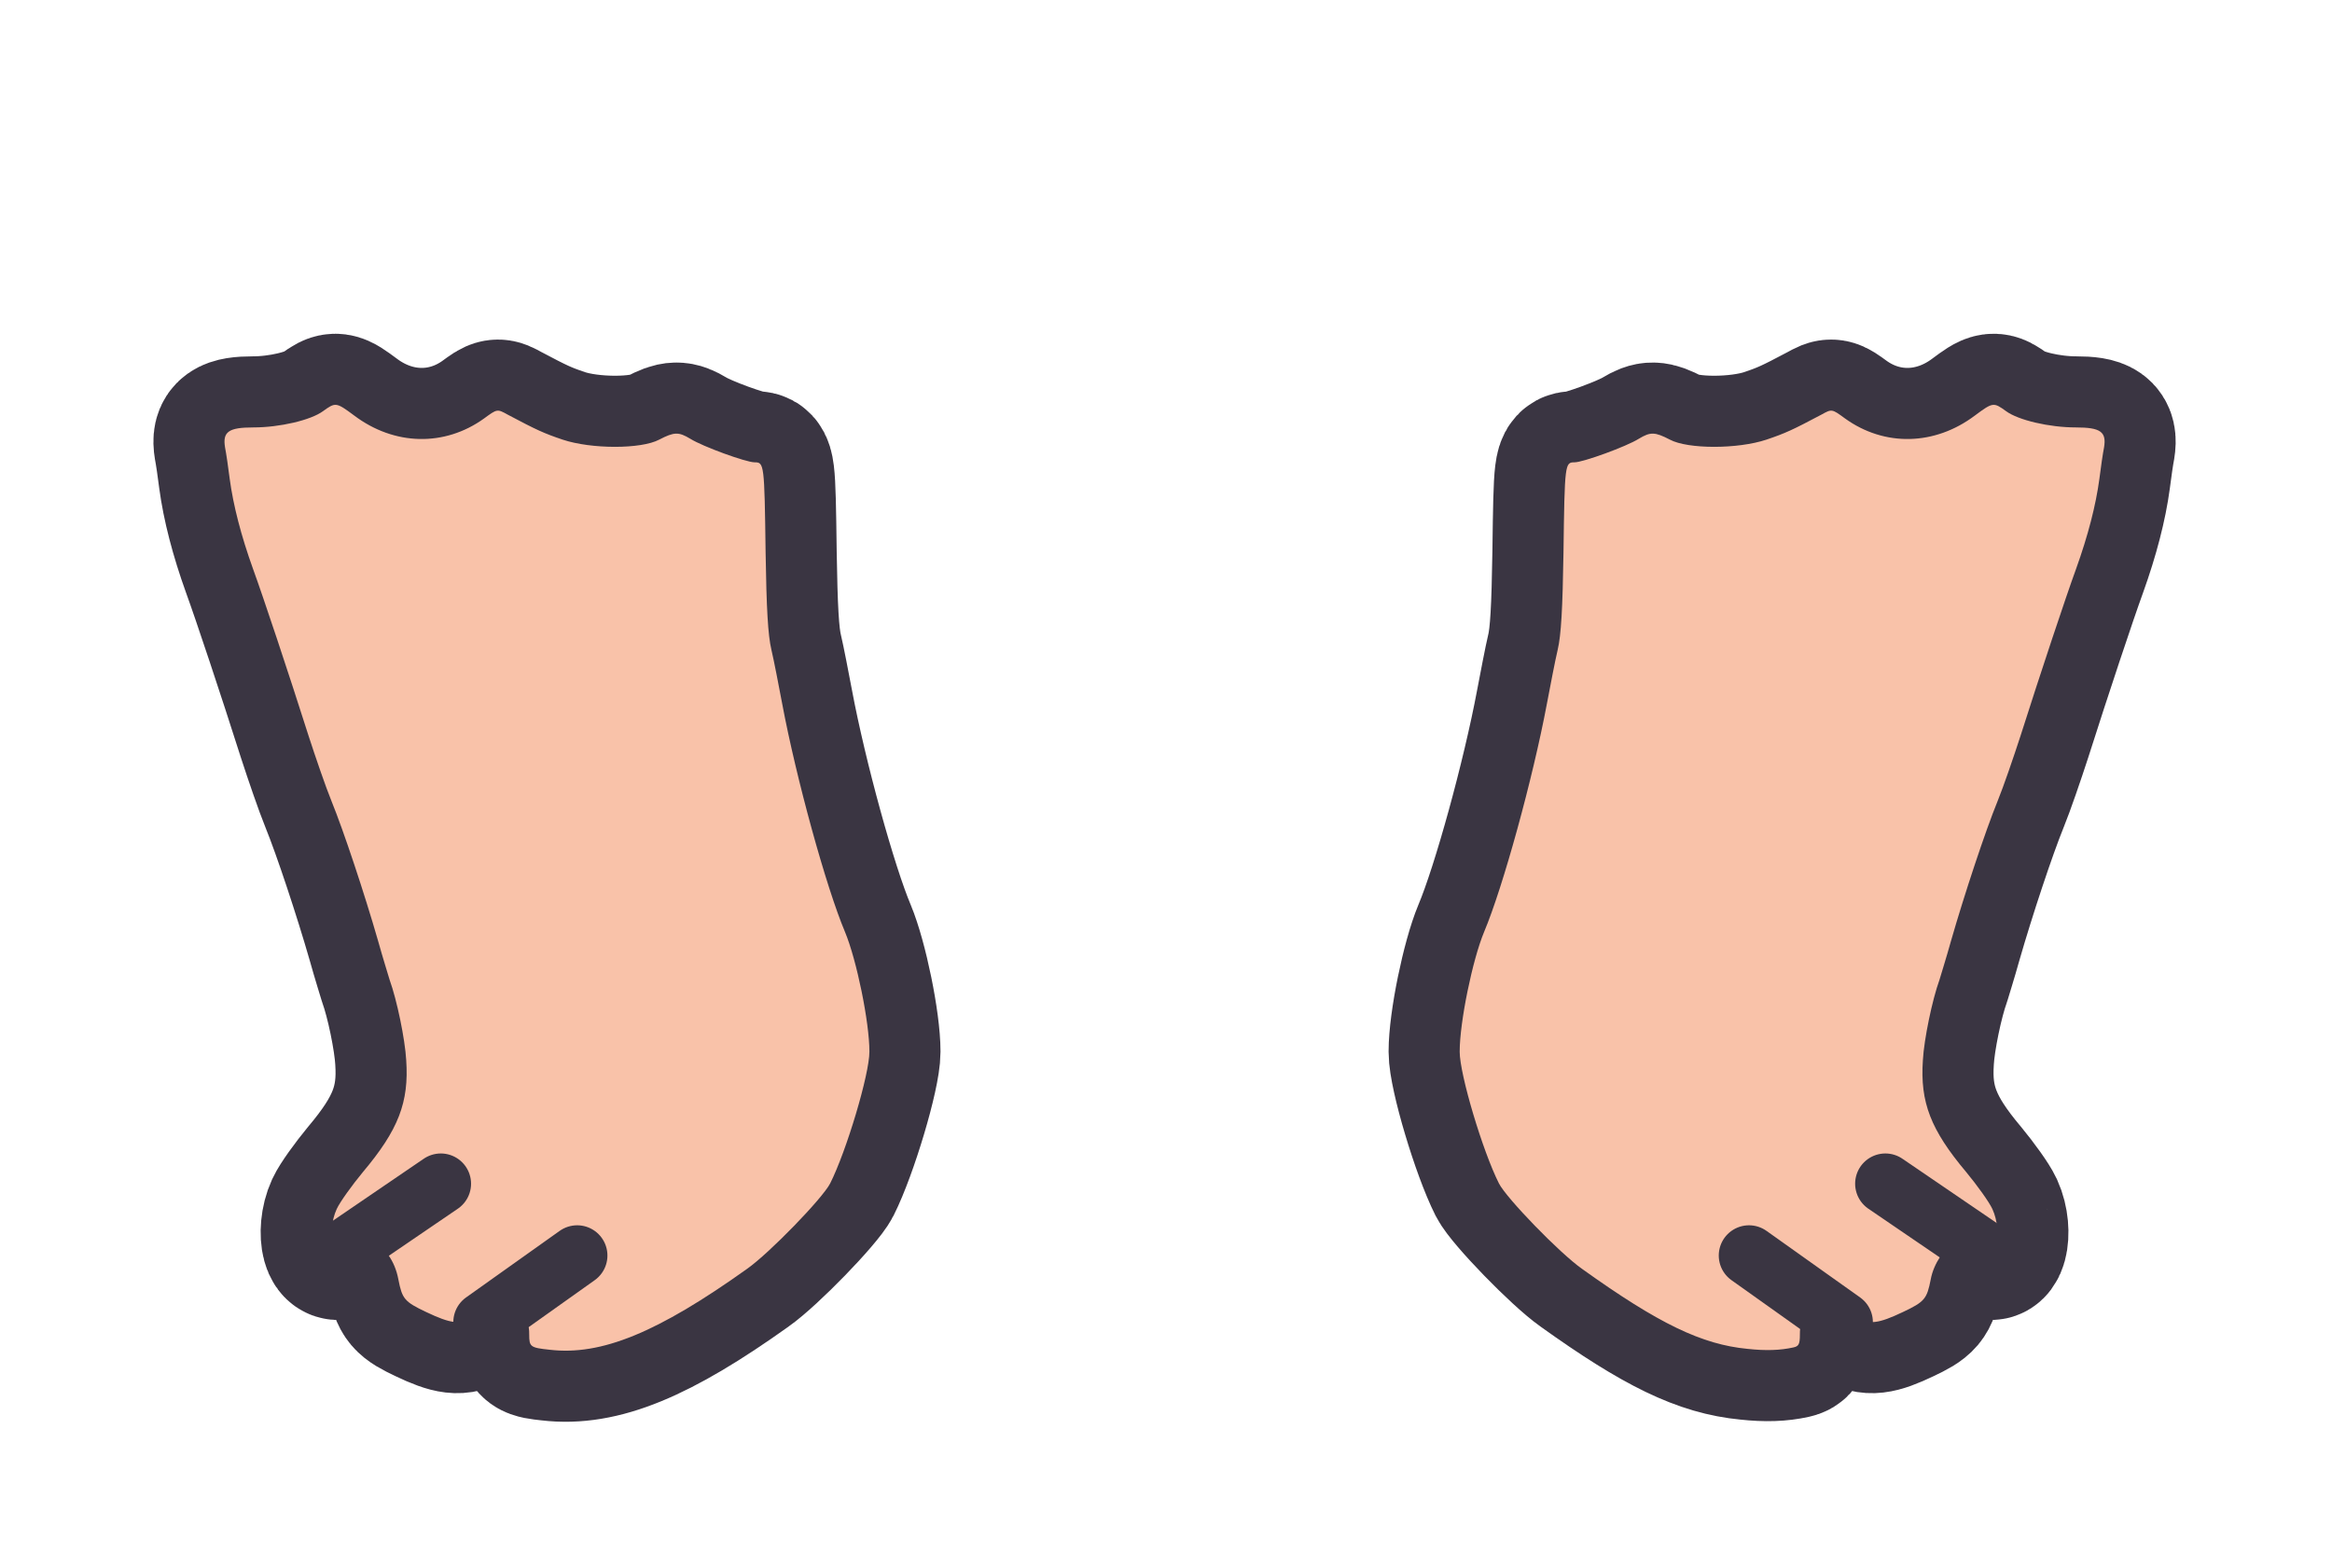
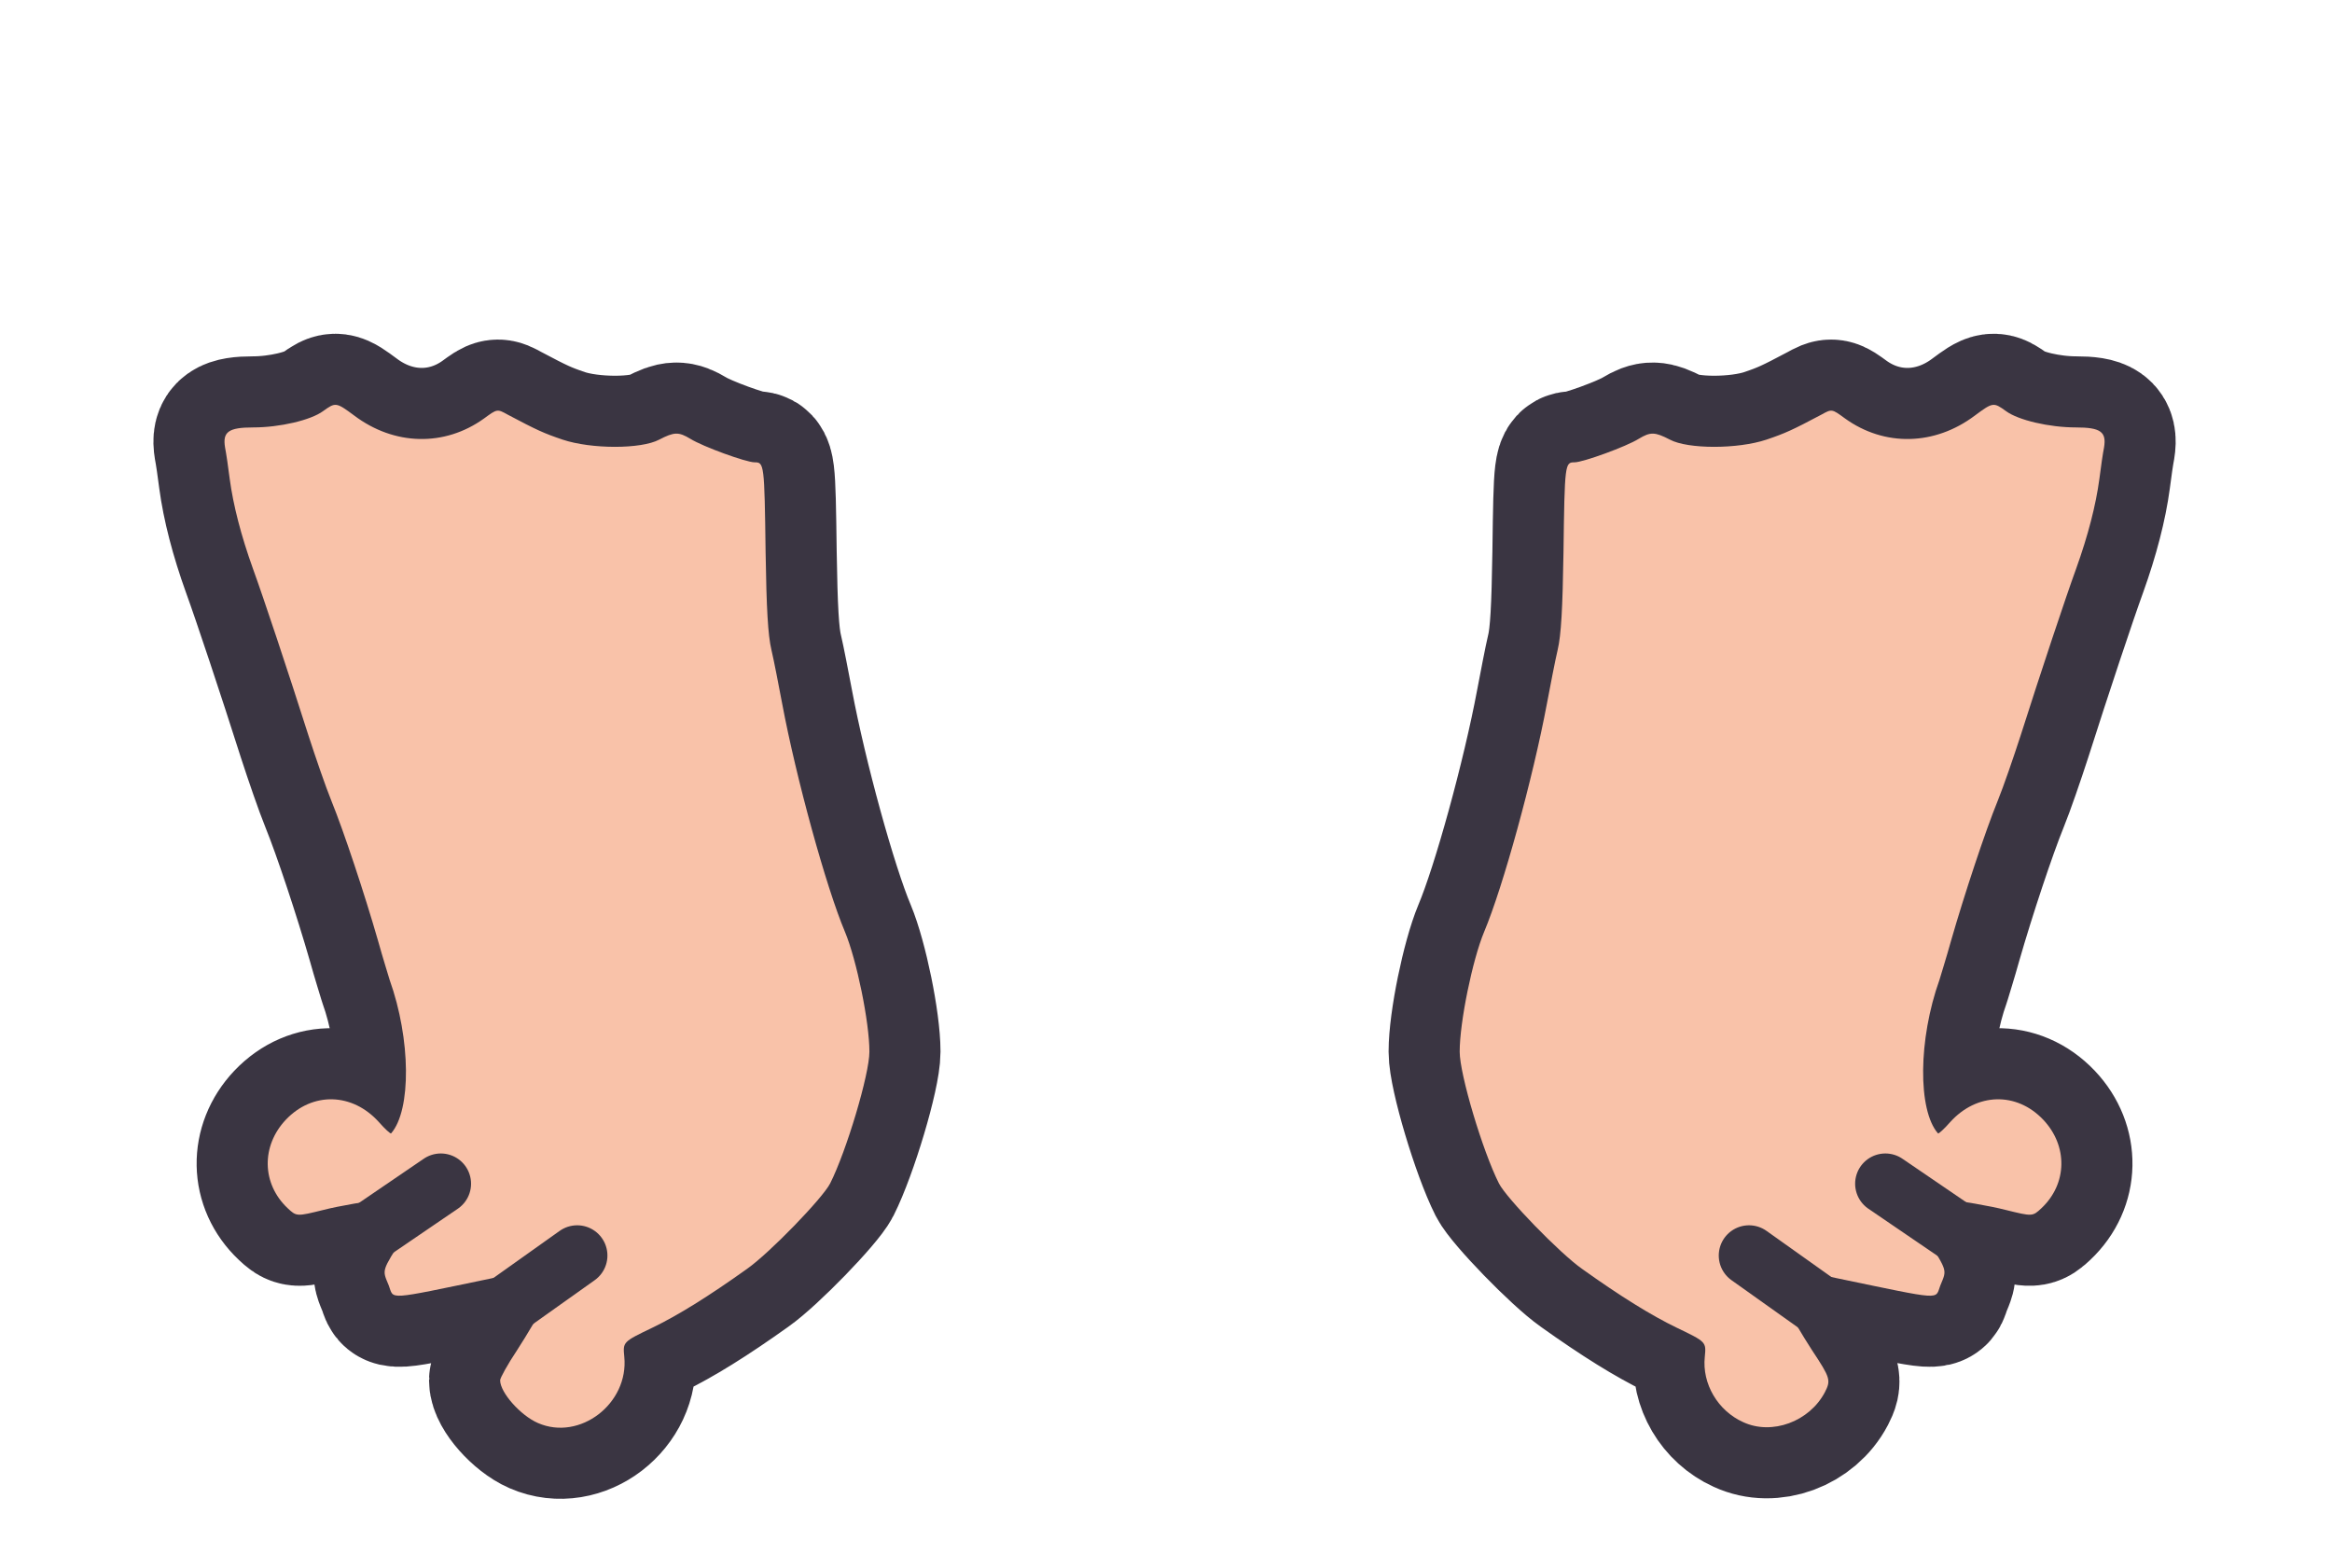
<svg xmlns="http://www.w3.org/2000/svg" viewBox="-24 -24 802 539" width="802" height="539">
  <g id="leg-left">
-     <path id="leg-left-line" fill="#3A3542" fill-rule="evenodd" d="M165.0 440.2 C158.4 439.5 158.0 439.2 158.0 435.0 C158.0 431.4 157.6 430.9 154.0 429.0 C148.9 426.4 142.7 426.4 138.3 429.1 C134.2 431.6 131.1 431.3 122.5 427.2 C115.1 423.7 114.3 422.7 113.0 416.0 C111.8 409.6 108.3 404.7 103.0 402.0 C97.8 399.3 96.4 399.5 94.8 402.8 C91.0 410.6 88.1 399.9 91.8 391.8 C92.9 389.4 97.0 383.7 100.8 379.1 C113.0 364.6 116.7 355.1 115.7 340.6 C115.3 333.4 112.5 319.9 110.0 313.0 C109.6 311.6 107.7 305.6 106.0 299.5 C101.4 283.5 94.2 261.8 90.0 251.5 C88.0 246.6 84.5 236.4 82.1 229.0 C75.2 207.3 66.5 181.2 63.0 171.6 C58.9 160.2 56.2 149.7 55.0 140.7 C54.5 136.7 53.8 131.9 53.4 129.9 C52.5 124.5 54.6 123.0 63.1 123.0 C72.2 123.0 82.9 120.5 87.1 117.4 C91.4 114.3 91.6 114.3 97.8 118.9 C111.6 129.3 128.9 129.7 142.5 119.9 C147.0 116.6 147.0 116.6 150.6 118.6 C160.6 123.9 163.0 125.0 169.5 127.2 C179.4 130.5 196.5 130.5 202.7 127.2 C207.9 124.5 209.4 124.5 213.4 126.9 C217.7 129.6 232.6 135.0 235.5 135.0 C238.8 135.0 238.9 135.4 239.3 166.0 C239.6 185.3 240.1 194.4 241.3 199.5 C242.2 203.3 243.8 211.7 245.0 218.0 C249.8 243.6 260.1 281.1 266.6 296.5 C270.6 306.1 275.0 327.5 275.0 337.7 C275.0 345.5 267.1 371.9 261.5 383.0 C258.9 388.1 240.6 407.0 232.9 412.4 C202.2 434.3 182.8 442.3 165.0 440.2 Z" stroke="#3A3542" stroke-width="48.9" stroke-linejoin="round" />
-     <path id="leg-left-fill" fill="#F9C2A9" fill-rule="evenodd" d="M165.0 440.2 C158.4 439.5 158.0 439.2 158.0 435.0 C158.0 431.4 157.6 430.9 154.0 429.0 C148.9 426.4 142.7 426.4 138.3 429.1 C134.2 431.6 131.1 431.3 122.5 427.2 C115.1 423.7 114.3 422.7 113.0 416.0 C111.8 409.6 108.3 404.7 103.0 402.0 C97.8 399.3 96.4 399.5 94.8 402.8 C91.0 410.6 88.1 399.9 91.8 391.8 C92.9 389.4 97.0 383.7 100.8 379.1 C113.0 364.6 116.7 355.1 115.7 340.6 C115.3 333.4 112.5 319.9 110.0 313.0 C109.6 311.6 107.7 305.6 106.0 299.5 C101.4 283.5 94.2 261.8 90.0 251.5 C88.0 246.6 84.5 236.4 82.1 229.0 C75.2 207.3 66.5 181.2 63.0 171.6 C58.9 160.2 56.2 149.7 55.0 140.7 C54.5 136.7 53.8 131.9 53.4 129.9 C52.5 124.5 54.6 123.0 63.1 123.0 C72.2 123.0 82.9 120.5 87.1 117.4 C91.4 114.3 91.6 114.3 97.8 118.9 C111.6 129.3 128.9 129.7 142.5 119.9 C147.0 116.6 147.0 116.6 150.6 118.6 C160.6 123.9 163.0 125.0 169.5 127.2 C179.4 130.5 196.5 130.5 202.7 127.2 C207.9 124.5 209.4 124.5 213.4 126.9 C217.7 129.6 232.6 135.0 235.5 135.0 C238.8 135.0 238.9 135.4 239.3 166.0 C239.6 185.3 240.1 194.4 241.3 199.5 C242.2 203.3 243.8 211.7 245.0 218.0 C249.8 243.6 260.1 281.1 266.6 296.5 C270.6 306.1 275.0 327.5 275.0 337.7 C275.0 345.5 267.1 371.9 261.5 383.0 C258.9 388.1 240.6 407.0 232.9 412.4 C202.2 434.3 182.8 442.3 165.0 440.2 Z" />
+     <path id="leg-left-line" fill="#3A3542" fill-rule="evenodd" d="M161.0 465.4 C155.0 462.8 148.0 454.9 148.0 450.7 C148.0 449.9 150.6 445.2 153.8 440.4 C157.0 435.5 162.2 426.7 165.3 420.9 L171.0 410.2 L144.8 415.7 C108.2 423.3 111.6 423.0 109.7 418.1 C107.4 412.5 107.1 413.5 114.9 401.1 C118.7 395.1 122.3 389.3 122.8 388.3 C123.8 386.5 123.5 386.4 110.2 388.1 C102.7 389.0 92.3 390.8 87.3 392.1 C78.0 394.4 78.0 394.4 74.9 391.5 C66.0 383.1 65.8 370.1 74.3 361.1 C83.5 351.4 97.2 351.8 106.3 361.9 C108.4 364.3 110.3 366.0 110.5 365.8 C117.5 357.8 117.3 333.4 110.0 313.0 C109.6 311.6 107.7 305.6 106.0 299.5 C101.4 283.5 94.2 261.8 90.0 251.5 C88.0 246.6 84.5 236.4 82.1 229.0 C75.2 207.3 66.5 181.2 63.0 171.6 C58.9 160.2 56.2 149.7 55.0 140.7 C54.5 136.7 53.8 131.9 53.4 129.9 C52.5 124.5 54.6 123.0 63.1 123.0 C72.2 123.0 82.9 120.5 87.1 117.4 C91.4 114.3 91.6 114.3 97.8 118.9 C111.6 129.3 128.9 129.7 142.5 119.9 C147.0 116.6 147.0 116.6 150.6 118.6 C160.6 123.9 163.0 125.0 169.5 127.2 C179.4 130.5 196.5 130.5 202.7 127.2 C207.9 124.5 209.4 124.5 213.4 126.9 C217.7 129.6 232.6 135.0 235.5 135.0 C238.8 135.0 238.9 135.4 239.3 166.0 C239.6 185.3 240.1 194.4 241.3 199.5 C242.2 203.3 243.8 211.7 245.0 218.0 C249.8 243.6 260.1 281.1 266.6 296.5 C270.6 306.1 275.0 327.5 275.0 337.7 C275.0 345.5 267.1 371.9 261.5 383.0 C258.9 388.1 240.6 407.0 232.9 412.4 C219.6 421.9 209.1 428.4 200.4 432.6 C190.2 437.5 190.2 437.5 190.7 442.6 C192.3 458.7 175.4 471.7 161.0 465.4 Z" stroke="#3A3542" stroke-width="48.9" stroke-linejoin="round" />
+     <path id="leg-left-fill" fill="#F9C2A9" fill-rule="evenodd" d="M161.0 465.4 C155.0 462.8 148.0 454.9 148.0 450.7 C148.0 449.9 150.6 445.2 153.8 440.4 C157.0 435.5 162.2 426.7 165.3 420.9 L171.0 410.2 L144.8 415.7 C108.2 423.3 111.6 423.0 109.7 418.1 C107.4 412.5 107.1 413.5 114.9 401.1 C118.7 395.1 122.3 389.3 122.8 388.3 C123.8 386.5 123.5 386.4 110.2 388.1 C102.7 389.0 92.3 390.8 87.3 392.1 C78.0 394.4 78.0 394.4 74.9 391.5 C66.0 383.1 65.8 370.1 74.3 361.1 C83.5 351.4 97.2 351.8 106.3 361.9 C108.4 364.3 110.3 366.0 110.5 365.8 C117.5 357.8 117.3 333.4 110.0 313.0 C109.6 311.6 107.7 305.6 106.0 299.5 C101.4 283.5 94.2 261.8 90.0 251.5 C88.0 246.6 84.5 236.4 82.1 229.0 C75.2 207.3 66.5 181.2 63.0 171.6 C58.9 160.2 56.2 149.7 55.0 140.7 C54.5 136.7 53.8 131.9 53.4 129.9 C52.5 124.5 54.6 123.0 63.1 123.0 C72.2 123.0 82.9 120.5 87.1 117.4 C91.4 114.3 91.6 114.3 97.8 118.9 C111.6 129.3 128.9 129.7 142.5 119.9 C147.0 116.6 147.0 116.6 150.6 118.6 C160.6 123.9 163.0 125.0 169.5 127.2 C179.4 130.5 196.5 130.5 202.7 127.2 C207.9 124.5 209.4 124.5 213.4 126.9 C217.7 129.6 232.6 135.0 235.5 135.0 C238.8 135.0 238.9 135.4 239.3 166.0 C239.6 185.3 240.1 194.4 241.3 199.5 C242.2 203.3 243.8 211.7 245.0 218.0 C249.8 243.6 260.1 281.1 266.6 296.5 C270.6 306.1 275.0 327.5 275.0 337.7 C275.0 345.5 267.1 371.9 261.5 383.0 C258.9 388.1 240.6 407.0 232.9 412.4 C219.6 421.9 209.1 428.4 200.4 432.6 C190.2 437.5 190.2 437.5 190.7 442.6 C192.3 458.7 175.4 471.7 161.0 465.4 Z" />
    <path id="leg-left-detail" fill="none" fill-rule="evenodd" d="M127.6 383.1 L94.9 405.4 M174.5 407.8 L142.3 430.7" stroke="#3A3542" stroke-width="20.8" stroke-linecap="round" />
  </g>
  <g id="leg-right">
-     <path id="leg-right-line" fill="#3A3542" fill-rule="evenodd" d="M577.0 439.9 C561.3 438.4 546.5 431.3 520.1 412.4 C512.4 407.0 494.1 388.1 491.5 383.0 C485.9 371.9 478.0 345.5 478.0 337.7 C478.0 327.5 482.4 306.1 486.4 296.5 C492.9 281.1 503.2 243.6 508.0 218.0 C509.2 211.7 510.8 203.3 511.7 199.5 C512.9 194.4 513.4 185.3 513.7 166.0 C514.1 135.4 514.2 135.0 517.5 135.0 C520.4 135.0 535.3 129.6 539.6 126.9 C543.6 124.5 545.1 124.5 550.3 127.2 C556.5 130.5 573.6 130.5 583.5 127.2 C590.0 125.0 592.4 123.9 602.4 118.6 C606.0 116.6 606.0 116.6 610.5 119.9 C624.1 129.7 641.4 129.3 655.2 118.9 C661.4 114.3 661.6 114.3 665.9 117.4 C670.1 120.5 680.8 123.0 689.9 123.0 C698.4 123.0 700.5 124.5 699.6 129.9 C699.2 131.9 698.5 136.7 698.0 140.7 C696.8 149.7 694.1 160.2 690.0 171.6 C686.5 181.2 677.8 207.3 670.9 229.0 C668.5 236.4 665.0 246.6 663.0 251.5 C658.8 261.8 651.6 283.5 647.0 299.5 C645.3 305.6 643.4 311.6 643.0 313.0 C640.5 319.9 637.7 333.4 637.3 340.6 C636.3 355.1 640.0 364.6 652.2 379.1 C656.0 383.7 660.1 389.4 661.2 391.8 C664.9 399.9 662.0 410.6 658.2 402.8 C654.8 395.6 642.1 404.8 640.0 416.0 C638.7 422.7 637.9 423.7 630.5 427.2 C621.9 431.3 618.8 431.6 614.7 429.1 C610.3 426.4 604.1 426.4 599.0 429.0 C595.4 430.9 595.0 431.4 595.0 435.0 C595.0 438.3 594.6 439.0 592.8 439.4 C588.3 440.4 583.4 440.6 577.0 439.9 Z" stroke="#3A3542" stroke-width="48.9" stroke-linejoin="round" />
-     <path id="leg-right-fill" fill="#F9C2A9" fill-rule="evenodd" d="M577.0 439.9 C561.3 438.4 546.5 431.3 520.1 412.4 C512.4 407.0 494.1 388.1 491.5 383.0 C485.9 371.9 478.0 345.5 478.0 337.7 C478.0 327.5 482.4 306.1 486.4 296.5 C492.9 281.1 503.2 243.6 508.0 218.0 C509.2 211.7 510.8 203.3 511.7 199.5 C512.9 194.4 513.4 185.3 513.7 166.0 C514.1 135.4 514.2 135.0 517.5 135.0 C520.4 135.0 535.3 129.6 539.6 126.9 C543.6 124.5 545.1 124.5 550.3 127.2 C556.5 130.5 573.6 130.5 583.5 127.2 C590.0 125.0 592.4 123.9 602.4 118.6 C606.0 116.6 606.0 116.6 610.5 119.9 C624.1 129.7 641.4 129.3 655.2 118.9 C661.4 114.3 661.6 114.3 665.9 117.4 C670.1 120.5 680.8 123.0 689.9 123.0 C698.4 123.0 700.5 124.5 699.6 129.9 C699.2 131.9 698.5 136.7 698.0 140.7 C696.8 149.7 694.1 160.2 690.0 171.6 C686.5 181.2 677.8 207.3 670.9 229.0 C668.5 236.4 665.0 246.6 663.0 251.5 C658.8 261.8 651.6 283.5 647.0 299.5 C645.3 305.6 643.4 311.6 643.0 313.0 C640.5 319.9 637.7 333.4 637.3 340.6 C636.3 355.1 640.0 364.6 652.2 379.1 C656.0 383.7 660.1 389.4 661.2 391.8 C664.9 399.9 662.0 410.6 658.2 402.8 C654.8 395.6 642.1 404.8 640.0 416.0 C638.7 422.7 637.9 423.7 630.5 427.2 C621.9 431.3 618.8 431.6 614.7 429.1 C610.3 426.4 604.1 426.4 599.0 429.0 C595.4 430.9 595.0 431.4 595.0 435.0 C595.0 438.3 594.6 439.0 592.8 439.4 C588.3 440.4 583.4 440.6 577.0 439.9 Z" />
+     <path id="leg-right-line" fill="#3A3542" fill-rule="evenodd" d="M575.5 465.1 C566.8 461.2 561.3 451.9 562.3 442.6 C562.8 437.5 562.8 437.5 552.6 432.6 C543.9 428.4 533.4 421.9 520.1 412.4 C512.4 407.0 494.1 388.1 491.5 383.0 C485.9 371.9 478.0 345.5 478.0 337.7 C478.0 327.5 482.4 306.1 486.4 296.5 C492.9 281.1 503.2 243.6 508.0 218.0 C509.2 211.7 510.8 203.3 511.7 199.5 C512.9 194.4 513.4 185.3 513.7 166.0 C514.1 135.4 514.2 135.0 517.5 135.0 C520.4 135.0 535.3 129.6 539.6 126.9 C543.6 124.5 545.1 124.5 550.3 127.2 C556.5 130.5 573.6 130.5 583.5 127.2 C590.0 125.0 592.4 123.9 602.4 118.6 C606.0 116.6 606.0 116.6 610.5 119.9 C624.1 129.7 641.4 129.3 655.2 118.9 C661.4 114.3 661.6 114.3 665.9 117.4 C670.1 120.5 680.8 123.0 689.9 123.0 C698.4 123.0 700.5 124.5 699.6 129.9 C699.2 131.9 698.5 136.7 698.0 140.7 C696.8 149.7 694.1 160.2 690.0 171.6 C686.5 181.2 677.8 207.3 670.9 229.0 C668.5 236.4 665.0 246.6 663.0 251.5 C658.8 261.8 651.6 283.5 647.0 299.5 C645.3 305.6 643.4 311.6 643.0 313.0 C635.7 333.4 635.5 357.8 642.5 365.8 C642.7 366.0 644.6 364.3 646.7 361.9 C655.8 351.8 669.5 351.4 678.7 361.1 C687.2 370.1 687.0 383.1 678.1 391.5 C675.0 394.4 675.0 394.4 665.7 392.1 C660.7 390.8 650.3 389.0 642.8 388.1 C629.5 386.4 629.2 386.5 630.2 388.3 C630.7 389.3 634.3 395.1 638.1 401.1 C645.9 413.5 645.6 412.5 643.3 418.1 C641.4 423.0 644.8 423.3 608.2 415.7 L582.0 410.2 L587.7 420.9 C590.8 426.7 596.0 435.5 599.2 440.4 C605.5 449.9 605.7 450.7 603.6 454.8 C598.3 464.9 585.4 469.7 575.5 465.1 Z" stroke="#3A3542" stroke-width="48.9" stroke-linejoin="round" />
+     <path id="leg-right-fill" fill="#F9C2A9" fill-rule="evenodd" d="M575.5 465.1 C566.8 461.2 561.3 451.9 562.3 442.6 C562.8 437.5 562.8 437.5 552.6 432.6 C543.9 428.4 533.4 421.9 520.1 412.4 C512.4 407.0 494.1 388.1 491.5 383.0 C485.9 371.9 478.0 345.5 478.0 337.7 C478.0 327.5 482.4 306.1 486.4 296.5 C492.9 281.1 503.2 243.6 508.0 218.0 C509.2 211.7 510.8 203.3 511.7 199.5 C512.9 194.4 513.4 185.3 513.7 166.0 C514.1 135.4 514.2 135.0 517.5 135.0 C520.4 135.0 535.3 129.6 539.6 126.9 C543.6 124.5 545.1 124.5 550.3 127.2 C556.5 130.5 573.6 130.5 583.5 127.2 C590.0 125.0 592.4 123.9 602.4 118.6 C606.0 116.6 606.0 116.6 610.5 119.9 C624.1 129.7 641.4 129.3 655.2 118.9 C661.4 114.3 661.6 114.3 665.9 117.4 C670.1 120.5 680.8 123.0 689.9 123.0 C698.4 123.0 700.5 124.5 699.6 129.9 C699.2 131.9 698.5 136.7 698.0 140.7 C696.8 149.7 694.1 160.2 690.0 171.6 C686.5 181.2 677.8 207.3 670.9 229.0 C668.5 236.4 665.0 246.6 663.0 251.5 C658.8 261.8 651.6 283.5 647.0 299.5 C645.3 305.6 643.4 311.6 643.0 313.0 C635.7 333.4 635.5 357.8 642.5 365.8 C642.7 366.0 644.6 364.3 646.7 361.9 C655.8 351.8 669.5 351.4 678.7 361.1 C687.2 370.1 687.0 383.1 678.1 391.5 C675.0 394.4 675.0 394.4 665.7 392.1 C660.7 390.8 650.3 389.0 642.8 388.1 C629.5 386.4 629.2 386.5 630.2 388.3 C630.7 389.3 634.3 395.1 638.1 401.1 C645.9 413.5 645.6 412.5 643.3 418.1 C641.4 423.0 644.8 423.3 608.2 415.7 L582.0 410.2 L587.7 420.9 C590.8 426.7 596.0 435.5 599.2 440.4 C605.5 449.9 605.7 450.7 603.6 454.8 C598.3 464.9 585.4 469.7 575.5 465.1 Z" />
    <path id="leg-right-detail" fill="none" fill-rule="evenodd" d="M624.4 383.1 L657.1 405.4 M577.5 407.8 L609.7 430.7" stroke="#3A3542" stroke-width="20.8" stroke-linecap="round" />
  </g>
</svg>
